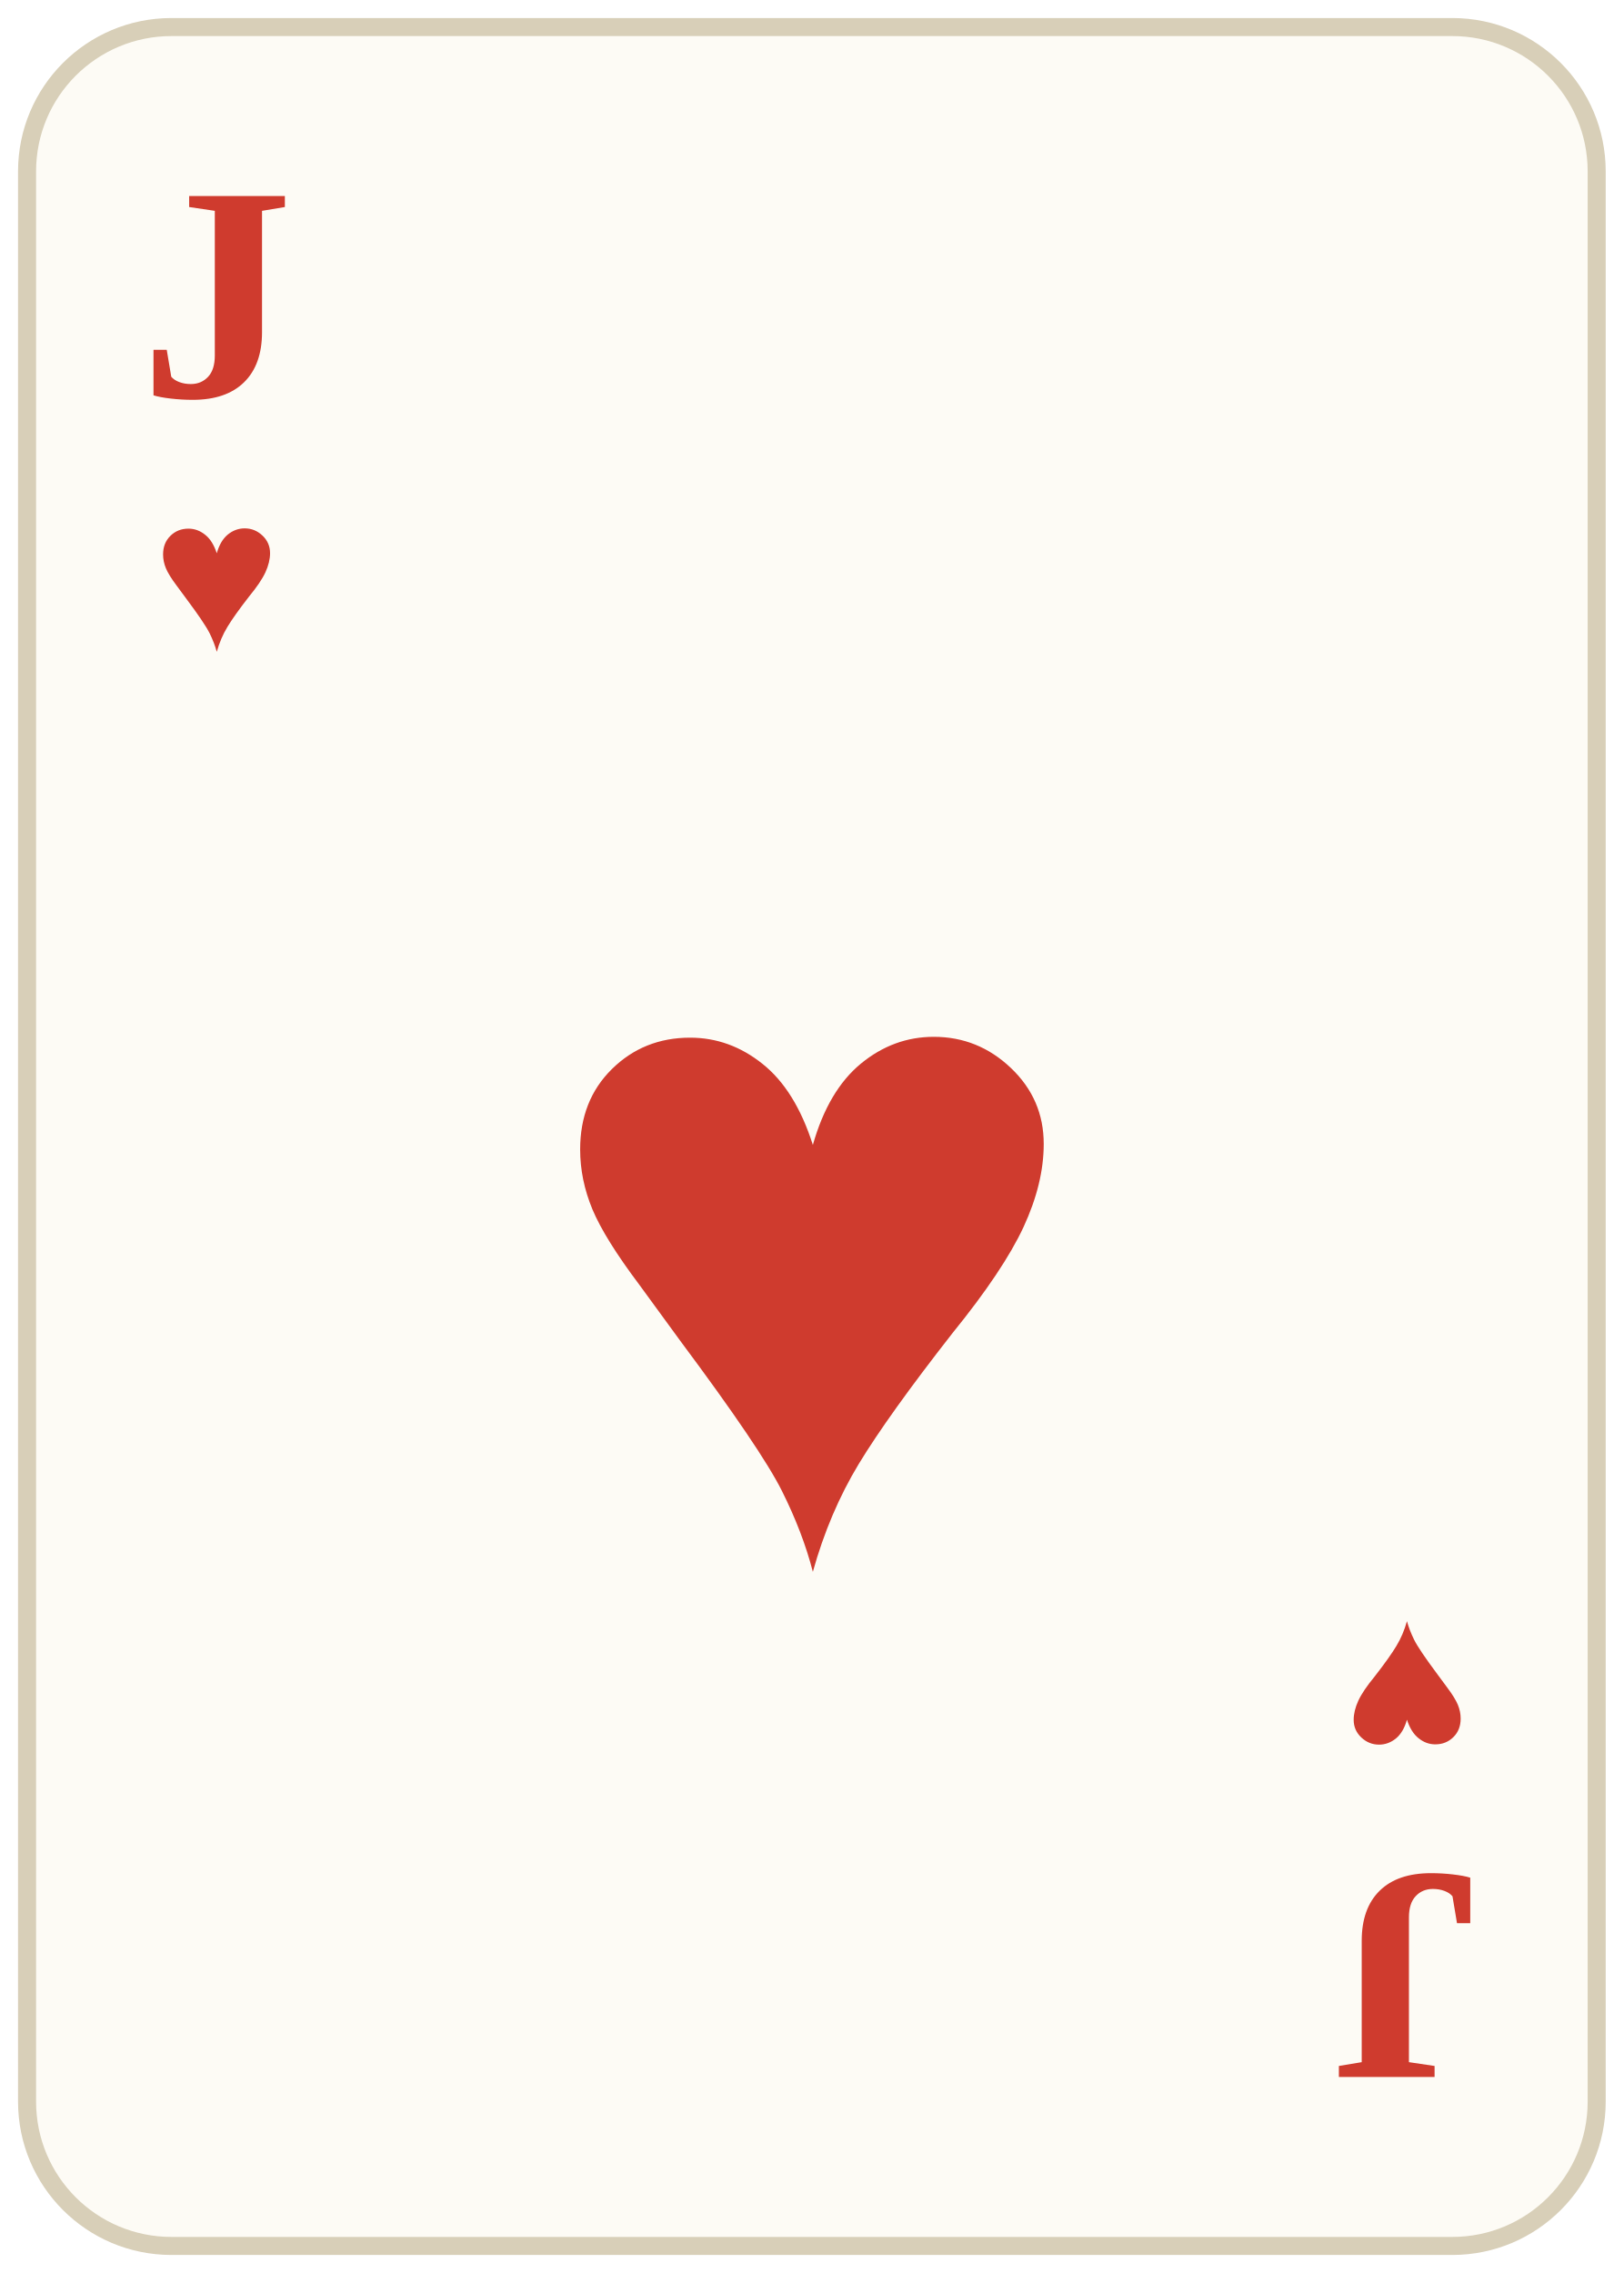
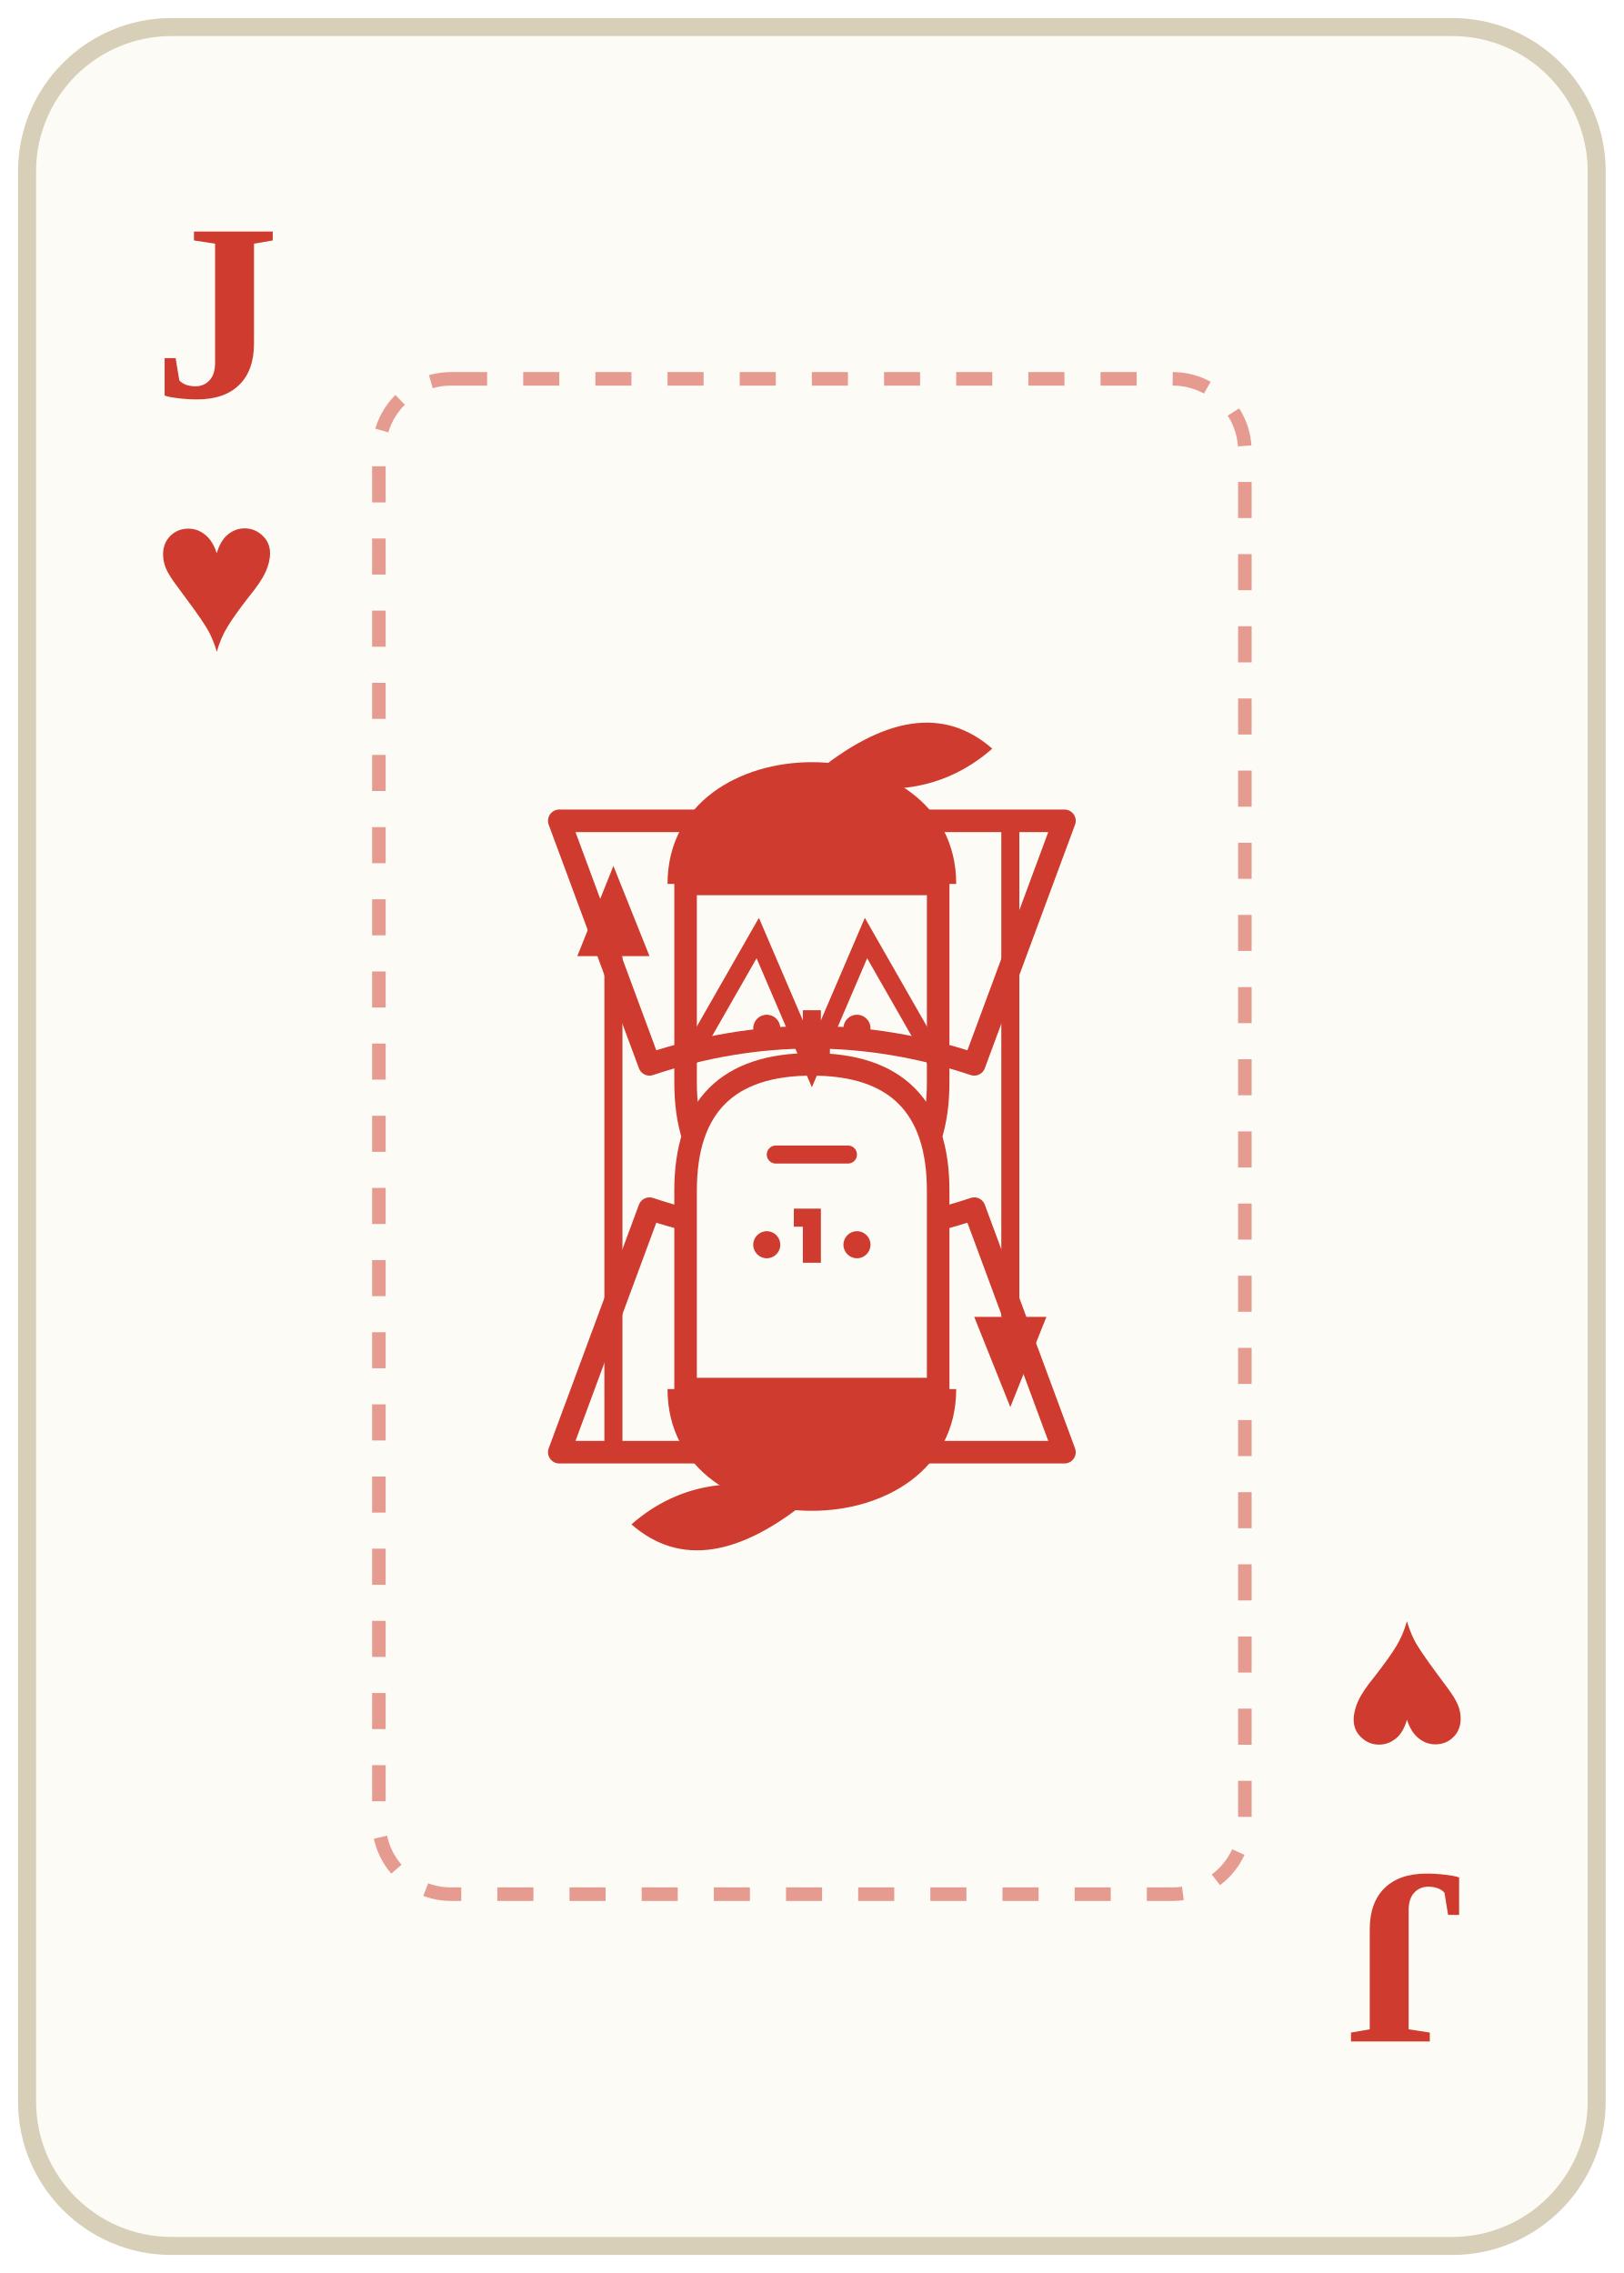
<svg xmlns="http://www.w3.org/2000/svg" viewBox="0 0 180 252" width="180" height="252">
  <rect x="3" y="3" width="174" height="246" rx="16" fill="#fdfbf5" stroke="#d8cfb8" stroke-width="2" />
  <g fill="#cf3b2e" font-family="Georgia, 'Times New Roman', serif" font-weight="700">
    <g>
-       <text x="24" y="44" font-size="34" text-anchor="middle">J</text>
+       <text x="24" y="44" font-size="28" text-anchor="middle">J</text>
      <text x="24" y="72" font-size="24" text-anchor="middle">♥</text>
    </g>
    <g transform="rotate(180 90 126)">
-       <text x="24" y="44" font-size="34" text-anchor="middle">J</text>
+       <text x="24" y="44" font-size="28" text-anchor="middle">J</text>
      <text x="24" y="72" font-size="24" text-anchor="middle">♥</text>
    </g>
-     <text x="90" y="138" font-size="104" text-anchor="middle" dominant-baseline="central">♥</text>
+   </g>
+   <rect x="42" y="42" width="96" height="168" rx="8" fill="none" stroke="#cf3b2e" stroke-width="1.5" stroke-dasharray="4 4" opacity="0.5" />
+   <g transform="translate(90, 126)">
+     <g>
+       <path d="M -16,-28 C -16,-46 16,-46 16,-28 Z" fill="#cf3b2e" />
+       <path d="M 0,-40 Q 12,-50 20,-43 Q 12,-36 0,-40" fill="#cf3b2e" />
+       <path d="M -14,-28 L 14,-28 L 14,-6 Q 14,8 0,8 Q -14,8 -14,-6 Z" fill="#fdfbf5" stroke="#cf3b2e" stroke-width="2.5" stroke-linejoin="round" />
+       <circle cx="-5" cy="-12" r="1.5" fill="#cf3b2e" />
+       <circle cx="5" cy="-12" r="1.5" fill="#cf3b2e" />
+       <path d="M 0,-14 L 0,-9 L 2,-9" stroke="#cf3b2e" stroke-width="2" fill="none" />
+       <line x1="-4" y1="-2" x2="4" y2="-2" stroke="#cf3b2e" stroke-width="2" stroke-linecap="round" />
+       <path d="M -28,35 L -18,8 Q 0,14 18,8 L 28,35 Z" fill="none" stroke="#cf3b2e" stroke-width="2.5" stroke-linejoin="round" />
+       <path d="M -14,8 L -6,22 L 0,8 L 6,22 L 14,8" stroke="#cf3b2e" stroke-width="2" fill="none" />
+       <line x1="-22" y1="-20" x2="-22" y2="35" stroke="#cf3b2e" stroke-width="2" />
+       <path d="M -26,-20 L -22,-30 L -18,-20 Z" fill="#cf3b2e" />
+     </g>
+     <g transform="rotate(180)">
+       <path d="M -16,-28 C -16,-46 16,-46 16,-28 Z" fill="#cf3b2e" />
+       <path d="M 0,-40 Q 12,-50 20,-43 Q 12,-36 0,-40" fill="#cf3b2e" />
+       <path d="M -14,-28 L 14,-28 L 14,-6 Q 14,8 0,8 Q -14,8 -14,-6 Z" fill="#fdfbf5" stroke="#cf3b2e" stroke-width="2.5" stroke-linejoin="round" />
+       <circle cx="-5" cy="-12" r="1.5" fill="#cf3b2e" />
+       <circle cx="5" cy="-12" r="1.5" fill="#cf3b2e" />
+       <path d="M 0,-14 L 0,-9 L 2,-9" stroke="#cf3b2e" stroke-width="2" fill="none" />
+       <line x1="-4" y1="-2" x2="4" y2="-2" stroke="#cf3b2e" stroke-width="2" stroke-linecap="round" />
+       <path d="M -28,35 L -18,8 Q 0,14 18,8 L 28,35 Z" fill="none" stroke="#cf3b2e" stroke-width="2.5" stroke-linejoin="round" />
+       <path d="M -14,8 L -6,22 L 0,8 L 6,22 L 14,8" stroke="#cf3b2e" stroke-width="2" fill="none" />
+       <line x1="-22" y1="-20" x2="-22" y2="35" stroke="#cf3b2e" stroke-width="2" />
+       <path d="M -26,-20 L -22,-30 L -18,-20 Z" fill="#cf3b2e" />
+     </g>
  </g>
</svg>
